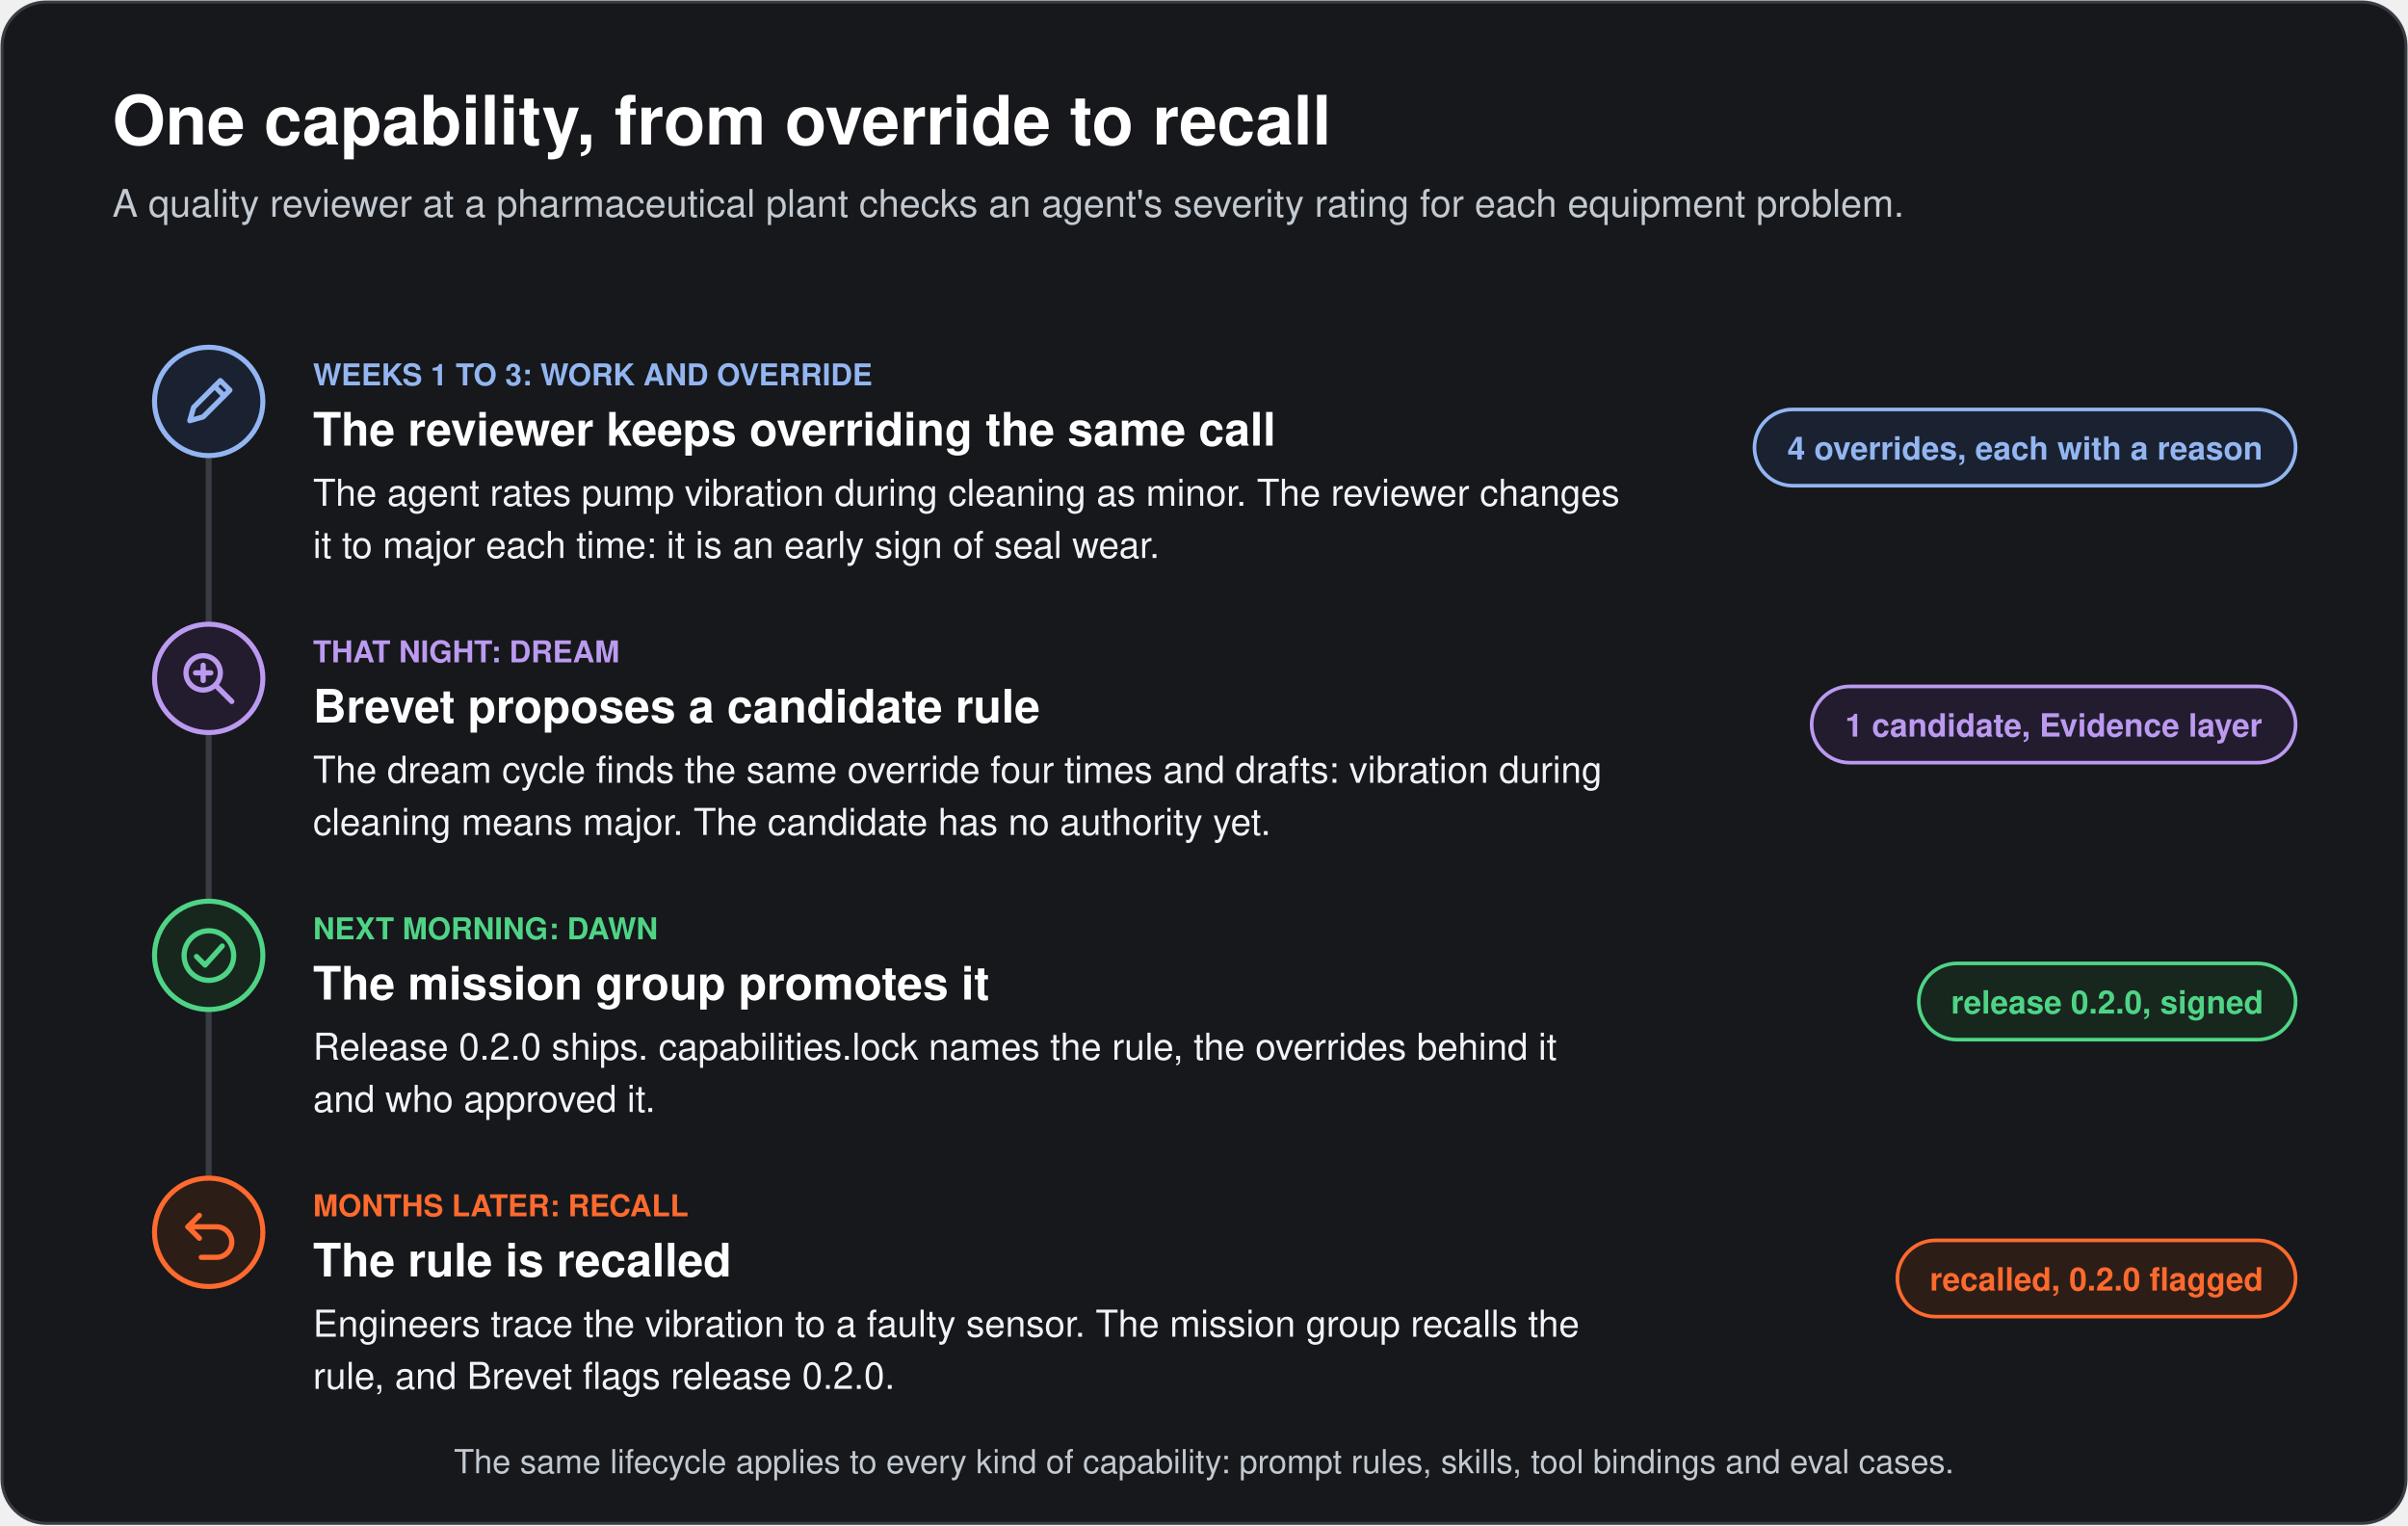
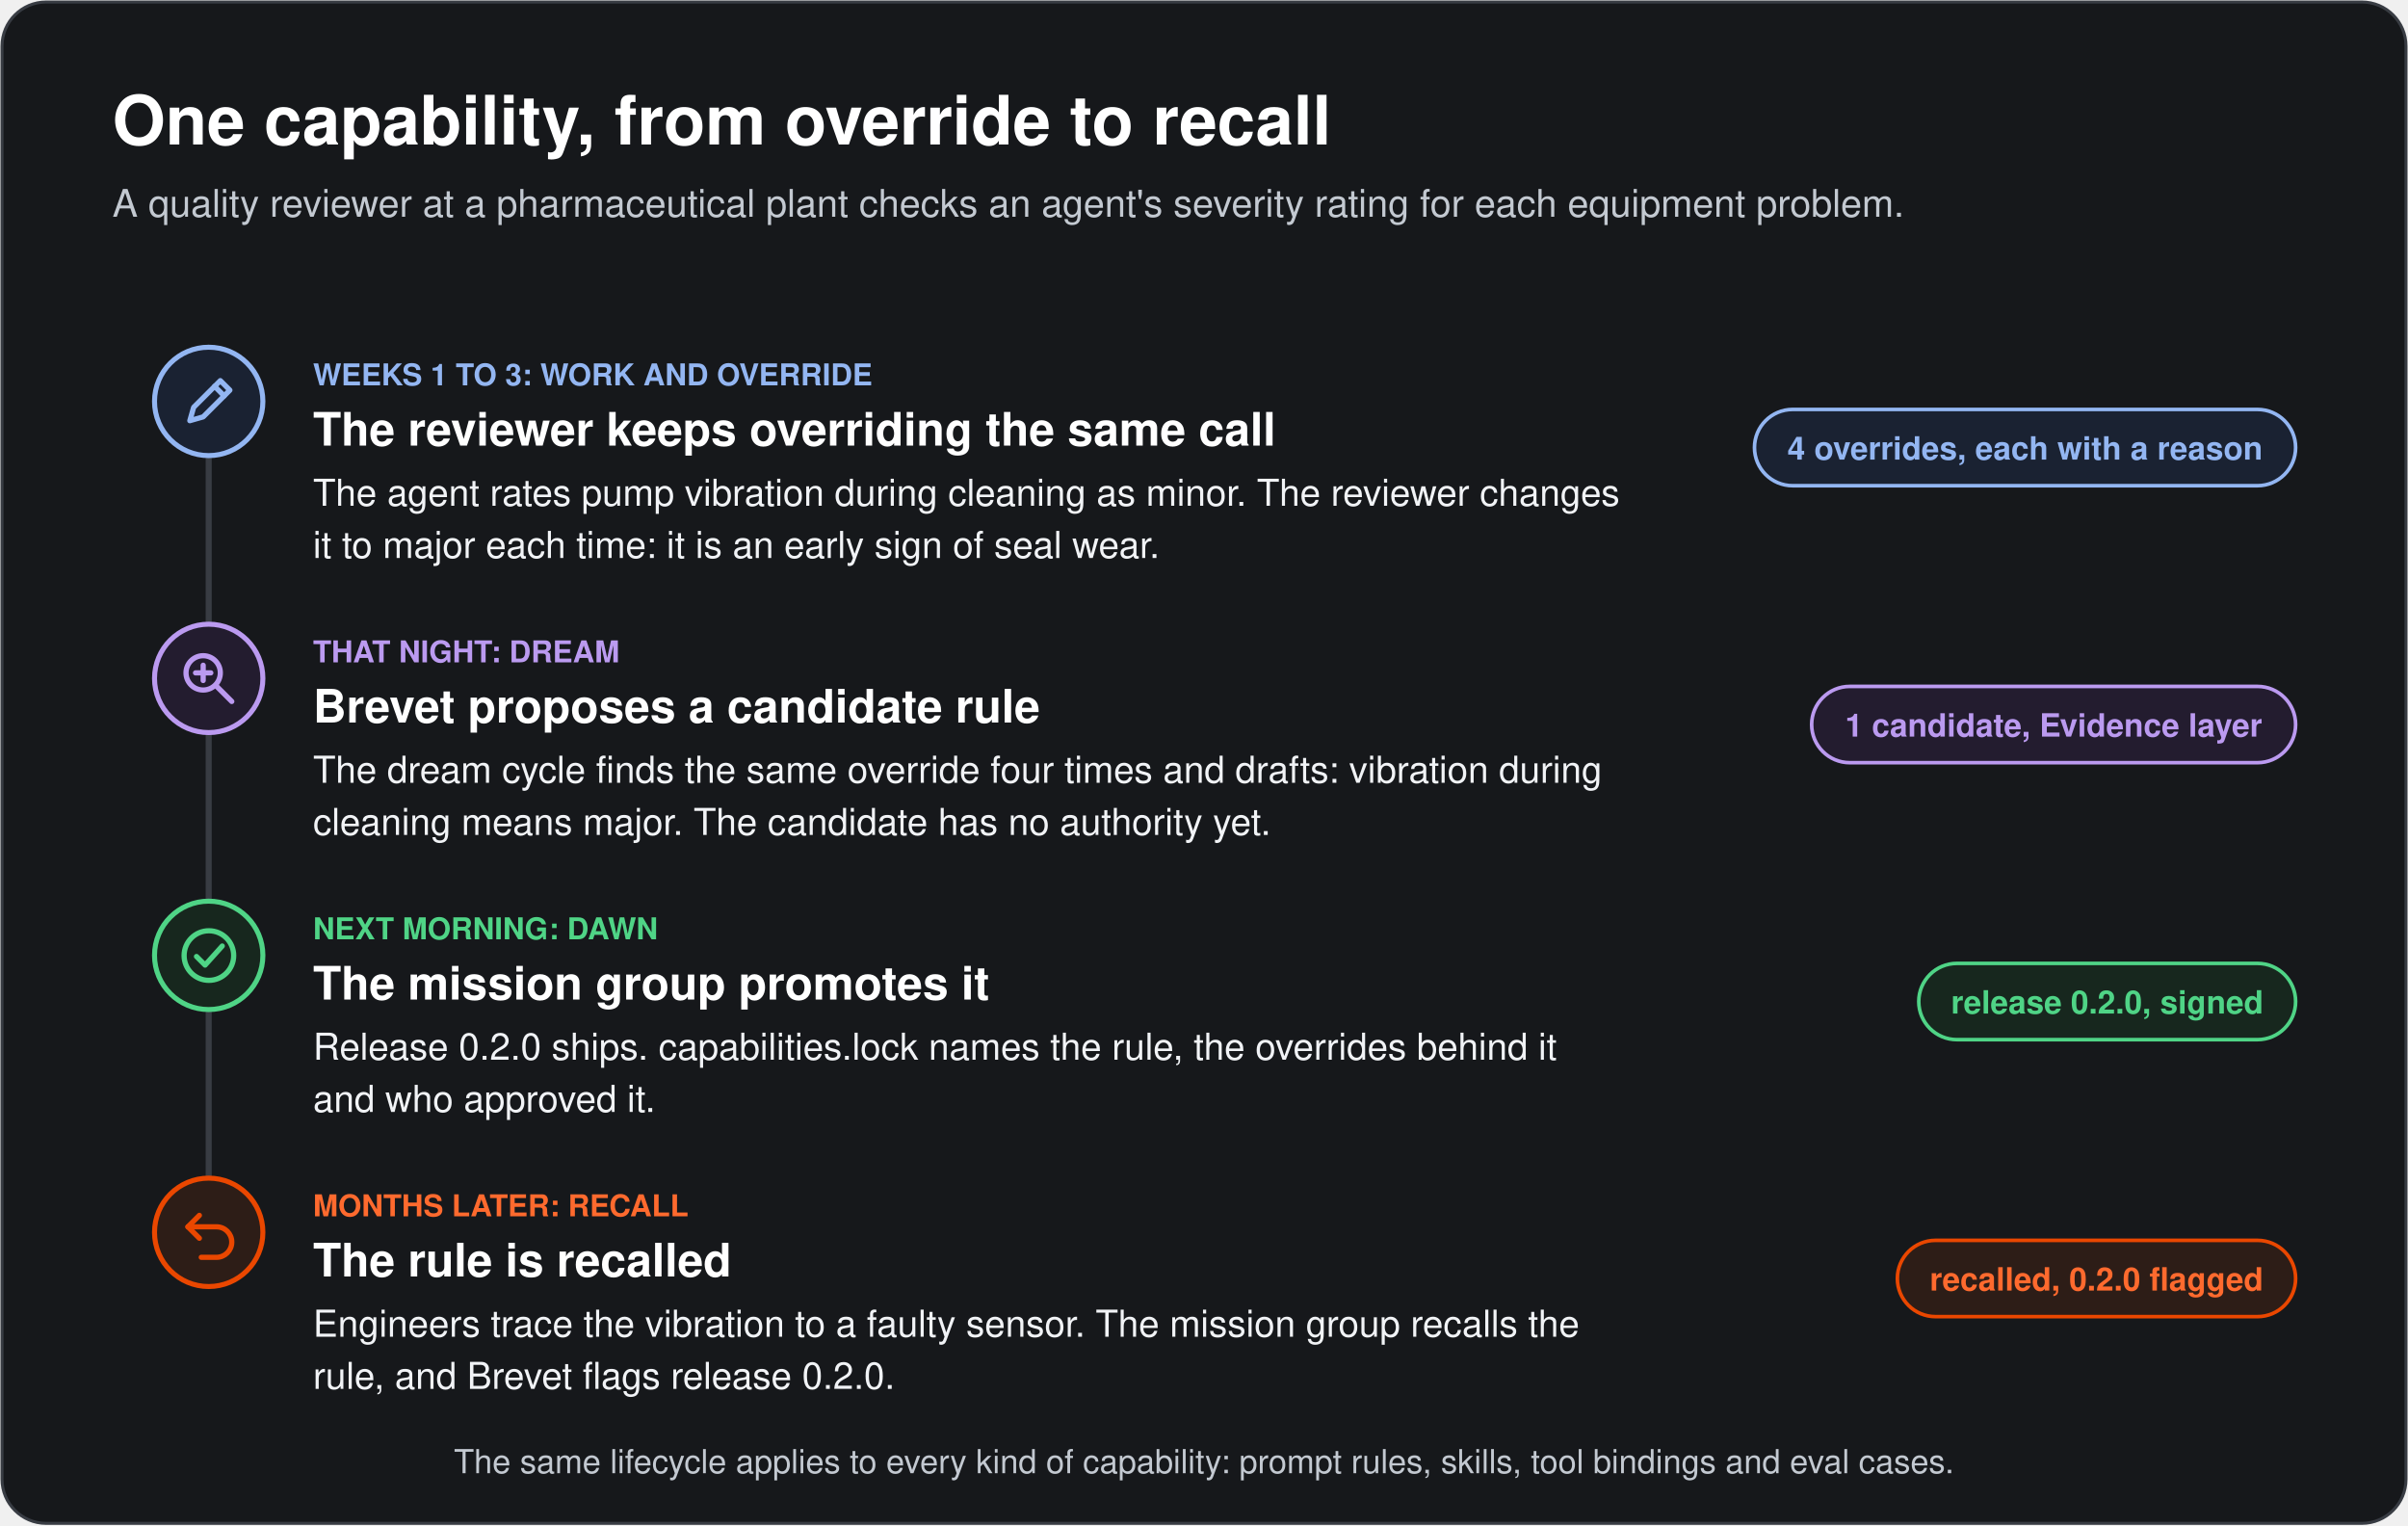
<svg xmlns="http://www.w3.org/2000/svg" viewBox="0 0 1200 760" width="1200" height="760" role="img" aria-label="Worked example: one capability from repeated override to dream, dawn, release, and recall">
  <rect x="1" y="1" width="1198" height="758" rx="22" fill="#16181B" stroke="#383C43" stroke-width="1.5" />
  <text x="56" y="72" font-family="Helvetica, Arial, 'Liberation Sans', sans-serif" font-size="34" font-weight="700" fill="#FFFFFF" text-anchor="start">One capability, from override to recall</text>
  <text x="56" y="108" font-family="Helvetica, Arial, 'Liberation Sans', sans-serif" font-size="19" fill="#C3C9D1" text-anchor="start">A quality reviewer at a pharmaceutical plant checks an agent's severity rating for each equipment problem.</text>
  <line x1="104" y1="200" x2="104" y2="614" stroke="#383C43" stroke-width="3" stroke-linecap="round" />
  <circle cx="104" cy="200" r="27" fill="#1A2232" stroke="#93B6F2" stroke-width="2.5" />
  <g transform="translate(87,183) scale(0.95)" fill="none" stroke="#93B6F2" stroke-width="2.74" stroke-linecap="round" stroke-linejoin="round">
    <path d="M8 28 L10 21 L24 7 L29 12 L15 26 Z" />
    <path d="M21 10 L26 15" />
  </g>
  <text x="156" y="192" font-family="Helvetica, Arial, 'Liberation Sans', sans-serif" font-size="15" font-weight="700" fill="#93B6F2" text-anchor="start">WEEKS 1 TO 3: WORK AND OVERRIDE</text>
  <text x="156" y="222" font-family="Helvetica, Arial, 'Liberation Sans', sans-serif" font-size="23" font-weight="700" fill="#FFFFFF" text-anchor="start">The reviewer keeps overriding the same call</text>
  <text x="156" y="252" font-family="Helvetica, Arial, 'Liberation Sans', sans-serif" font-size="18.5" fill="#F1F3F6" text-anchor="start">The agent rates pump vibration during cleaning as minor. The reviewer changes</text>
  <text x="156" y="278" font-family="Helvetica, Arial, 'Liberation Sans', sans-serif" font-size="18.5" fill="#F1F3F6" text-anchor="start">it to major each time: it is an early sign of seal wear.</text>
  <rect x="874.328" y="204" width="269.672" height="38" rx="19" fill="#1A2232" stroke="#93B6F2" stroke-width="1.8" />
  <text x="1009.164" y="229" font-family="Helvetica, Arial, 'Liberation Sans', sans-serif" font-size="16" font-weight="700" fill="#93B6F2" text-anchor="middle">4 overrides, each with a reason</text>
  <circle cx="104" cy="338" r="27" fill="#231C2F" stroke="#BB9AF0" stroke-width="2.5" />
  <g transform="translate(87,321) scale(0.95)" fill="none" stroke="#BB9AF0" stroke-width="2.74" stroke-linecap="round" stroke-linejoin="round">
    <circle cx="15" cy="15" r="9" />
    <path d="M22 22 L30 30" />
    <path d="M11 15 h8 M15 11 v8" />
  </g>
  <text x="156" y="330" font-family="Helvetica, Arial, 'Liberation Sans', sans-serif" font-size="15" font-weight="700" fill="#BB9AF0" text-anchor="start">THAT NIGHT: DREAM</text>
  <text x="156" y="360" font-family="Helvetica, Arial, 'Liberation Sans', sans-serif" font-size="23" font-weight="700" fill="#FFFFFF" text-anchor="start">Brevet proposes a candidate rule</text>
  <text x="156" y="390" font-family="Helvetica, Arial, 'Liberation Sans', sans-serif" font-size="18.5" fill="#F1F3F6" text-anchor="start">The dream cycle finds the same override four times and drafts: vibration during</text>
  <text x="156" y="416" font-family="Helvetica, Arial, 'Liberation Sans', sans-serif" font-size="18.5" fill="#F1F3F6" text-anchor="start">cleaning means major. The candidate has no authority yet.</text>
  <rect x="902.812" y="342" width="241.188" height="38" rx="19" fill="#231C2F" stroke="#BB9AF0" stroke-width="1.8" />
  <text x="1023.406" y="367" font-family="Helvetica, Arial, 'Liberation Sans', sans-serif" font-size="16" font-weight="700" fill="#BB9AF0" text-anchor="middle">1 candidate, Evidence layer</text>
  <circle cx="104" cy="476" r="27" fill="#17271E" stroke="#4FD486" stroke-width="2.5" />
  <g transform="translate(87,459) scale(0.95)" fill="none" stroke="#4FD486" stroke-width="2.74" stroke-linecap="round" stroke-linejoin="round">
    <circle cx="18" cy="18" r="13" />
    <path d="M11.5 18.5 L16 23 L25 13" />
  </g>
  <text x="156" y="468" font-family="Helvetica, Arial, 'Liberation Sans', sans-serif" font-size="15" font-weight="700" fill="#4FD486" text-anchor="start">NEXT MORNING: DAWN</text>
  <text x="156" y="498" font-family="Helvetica, Arial, 'Liberation Sans', sans-serif" font-size="23" font-weight="700" fill="#FFFFFF" text-anchor="start">The mission group promotes it</text>
  <text x="156" y="528" font-family="Helvetica, Arial, 'Liberation Sans', sans-serif" font-size="18.5" fill="#F1F3F6" text-anchor="start">Release 0.2.0 ships. capabilities.lock names the rule, the overrides behind it</text>
  <text x="156" y="554" font-family="Helvetica, Arial, 'Liberation Sans', sans-serif" font-size="18.5" fill="#F1F3F6" text-anchor="start">and who approved it.</text>
  <rect x="956.188" y="480" width="187.812" height="38" rx="19" fill="#17271E" stroke="#4FD486" stroke-width="1.8" />
  <text x="1050.094" y="505" font-family="Helvetica, Arial, 'Liberation Sans', sans-serif" font-size="16" font-weight="700" fill="#4FD486" text-anchor="middle">release 0.2.0, signed</text>
-   <circle cx="104" cy="614" r="27" fill="#2D1D17" stroke="#FF6A2E" stroke-width="2.5" />
-   <g transform="translate(87,597) scale(0.95)" fill="none" stroke="#FF6A2E" stroke-width="2.74" stroke-linecap="round" stroke-linejoin="round">
+   <circle cx="104" cy="614" r="27" fill="#2D1D17" stroke="#EA4700" stroke-width="2.5" />
+   <g transform="translate(87,597) scale(0.95)" fill="none" stroke="#EA4700" stroke-width="2.74" stroke-linecap="round" stroke-linejoin="round">
    <path d="M13 9 L7 15 L13 21" />
    <path d="M7 15 H22 a8 8 0 0 1 0 16 H14" />
  </g>
  <text x="156" y="606" font-family="Helvetica, Arial, 'Liberation Sans', sans-serif" font-size="15" font-weight="700" fill="#FF6A2E" text-anchor="start">MONTHS LATER: RECALL</text>
  <text x="156" y="636" font-family="Helvetica, Arial, 'Liberation Sans', sans-serif" font-size="23" font-weight="700" fill="#FFFFFF" text-anchor="start">The rule is recalled</text>
  <text x="156" y="666" font-family="Helvetica, Arial, 'Liberation Sans', sans-serif" font-size="18.5" fill="#F1F3F6" text-anchor="start">Engineers trace the vibration to a faulty sensor. The mission group recalls the</text>
  <text x="156" y="692" font-family="Helvetica, Arial, 'Liberation Sans', sans-serif" font-size="18.5" fill="#F1F3F6" text-anchor="start">rule, and Brevet flags release 0.2.0.</text>
-   <rect x="945.531" y="618" width="198.469" height="38" rx="19" fill="#2D1D17" stroke="#FF6A2E" stroke-width="1.8" />
+   <rect x="945.531" y="618" width="198.469" height="38" rx="19" fill="#2D1D17" stroke="#EA4700" stroke-width="1.8" />
  <text x="1044.766" y="643" font-family="Helvetica, Arial, 'Liberation Sans', sans-serif" font-size="16" font-weight="700" fill="#FF6A2E" text-anchor="middle">recalled, 0.2.0 flagged</text>
  <text x="600" y="734" font-family="Helvetica, Arial, 'Liberation Sans', sans-serif" font-size="16.5" fill="#C3C9D1" text-anchor="middle">The same lifecycle applies to every kind of capability: prompt rules, skills, tool bindings and eval cases.</text>
</svg>
